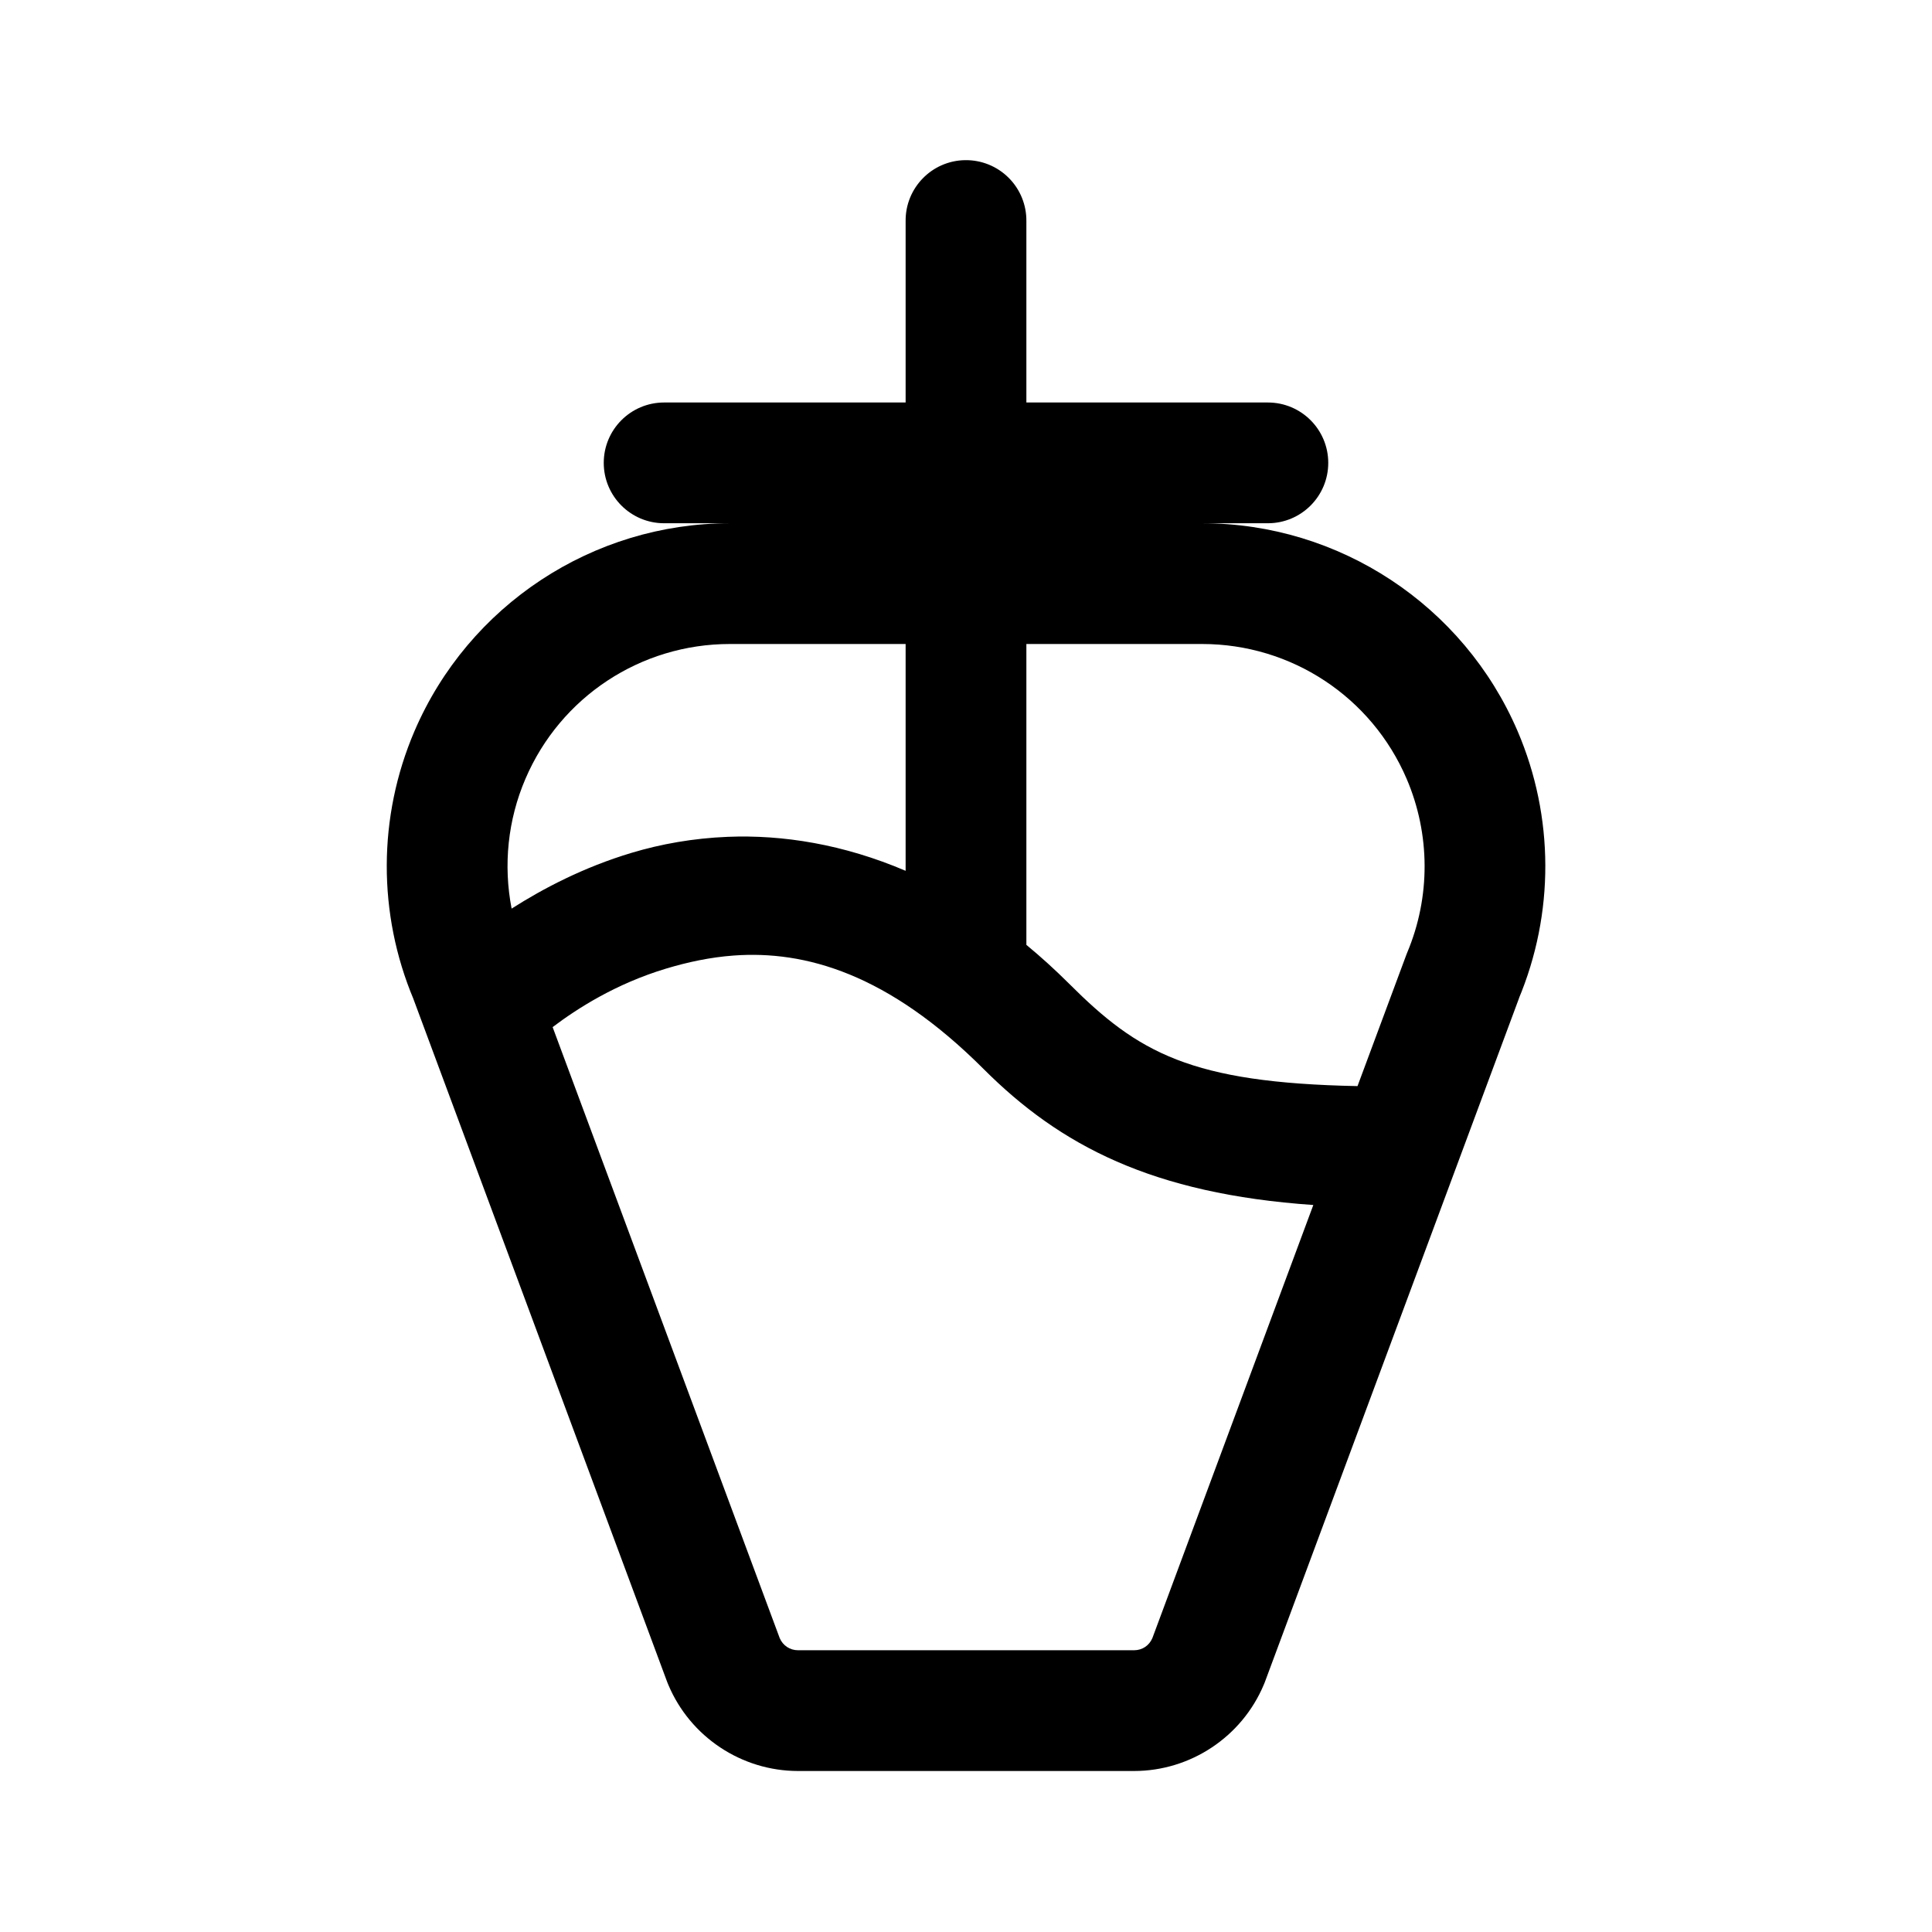
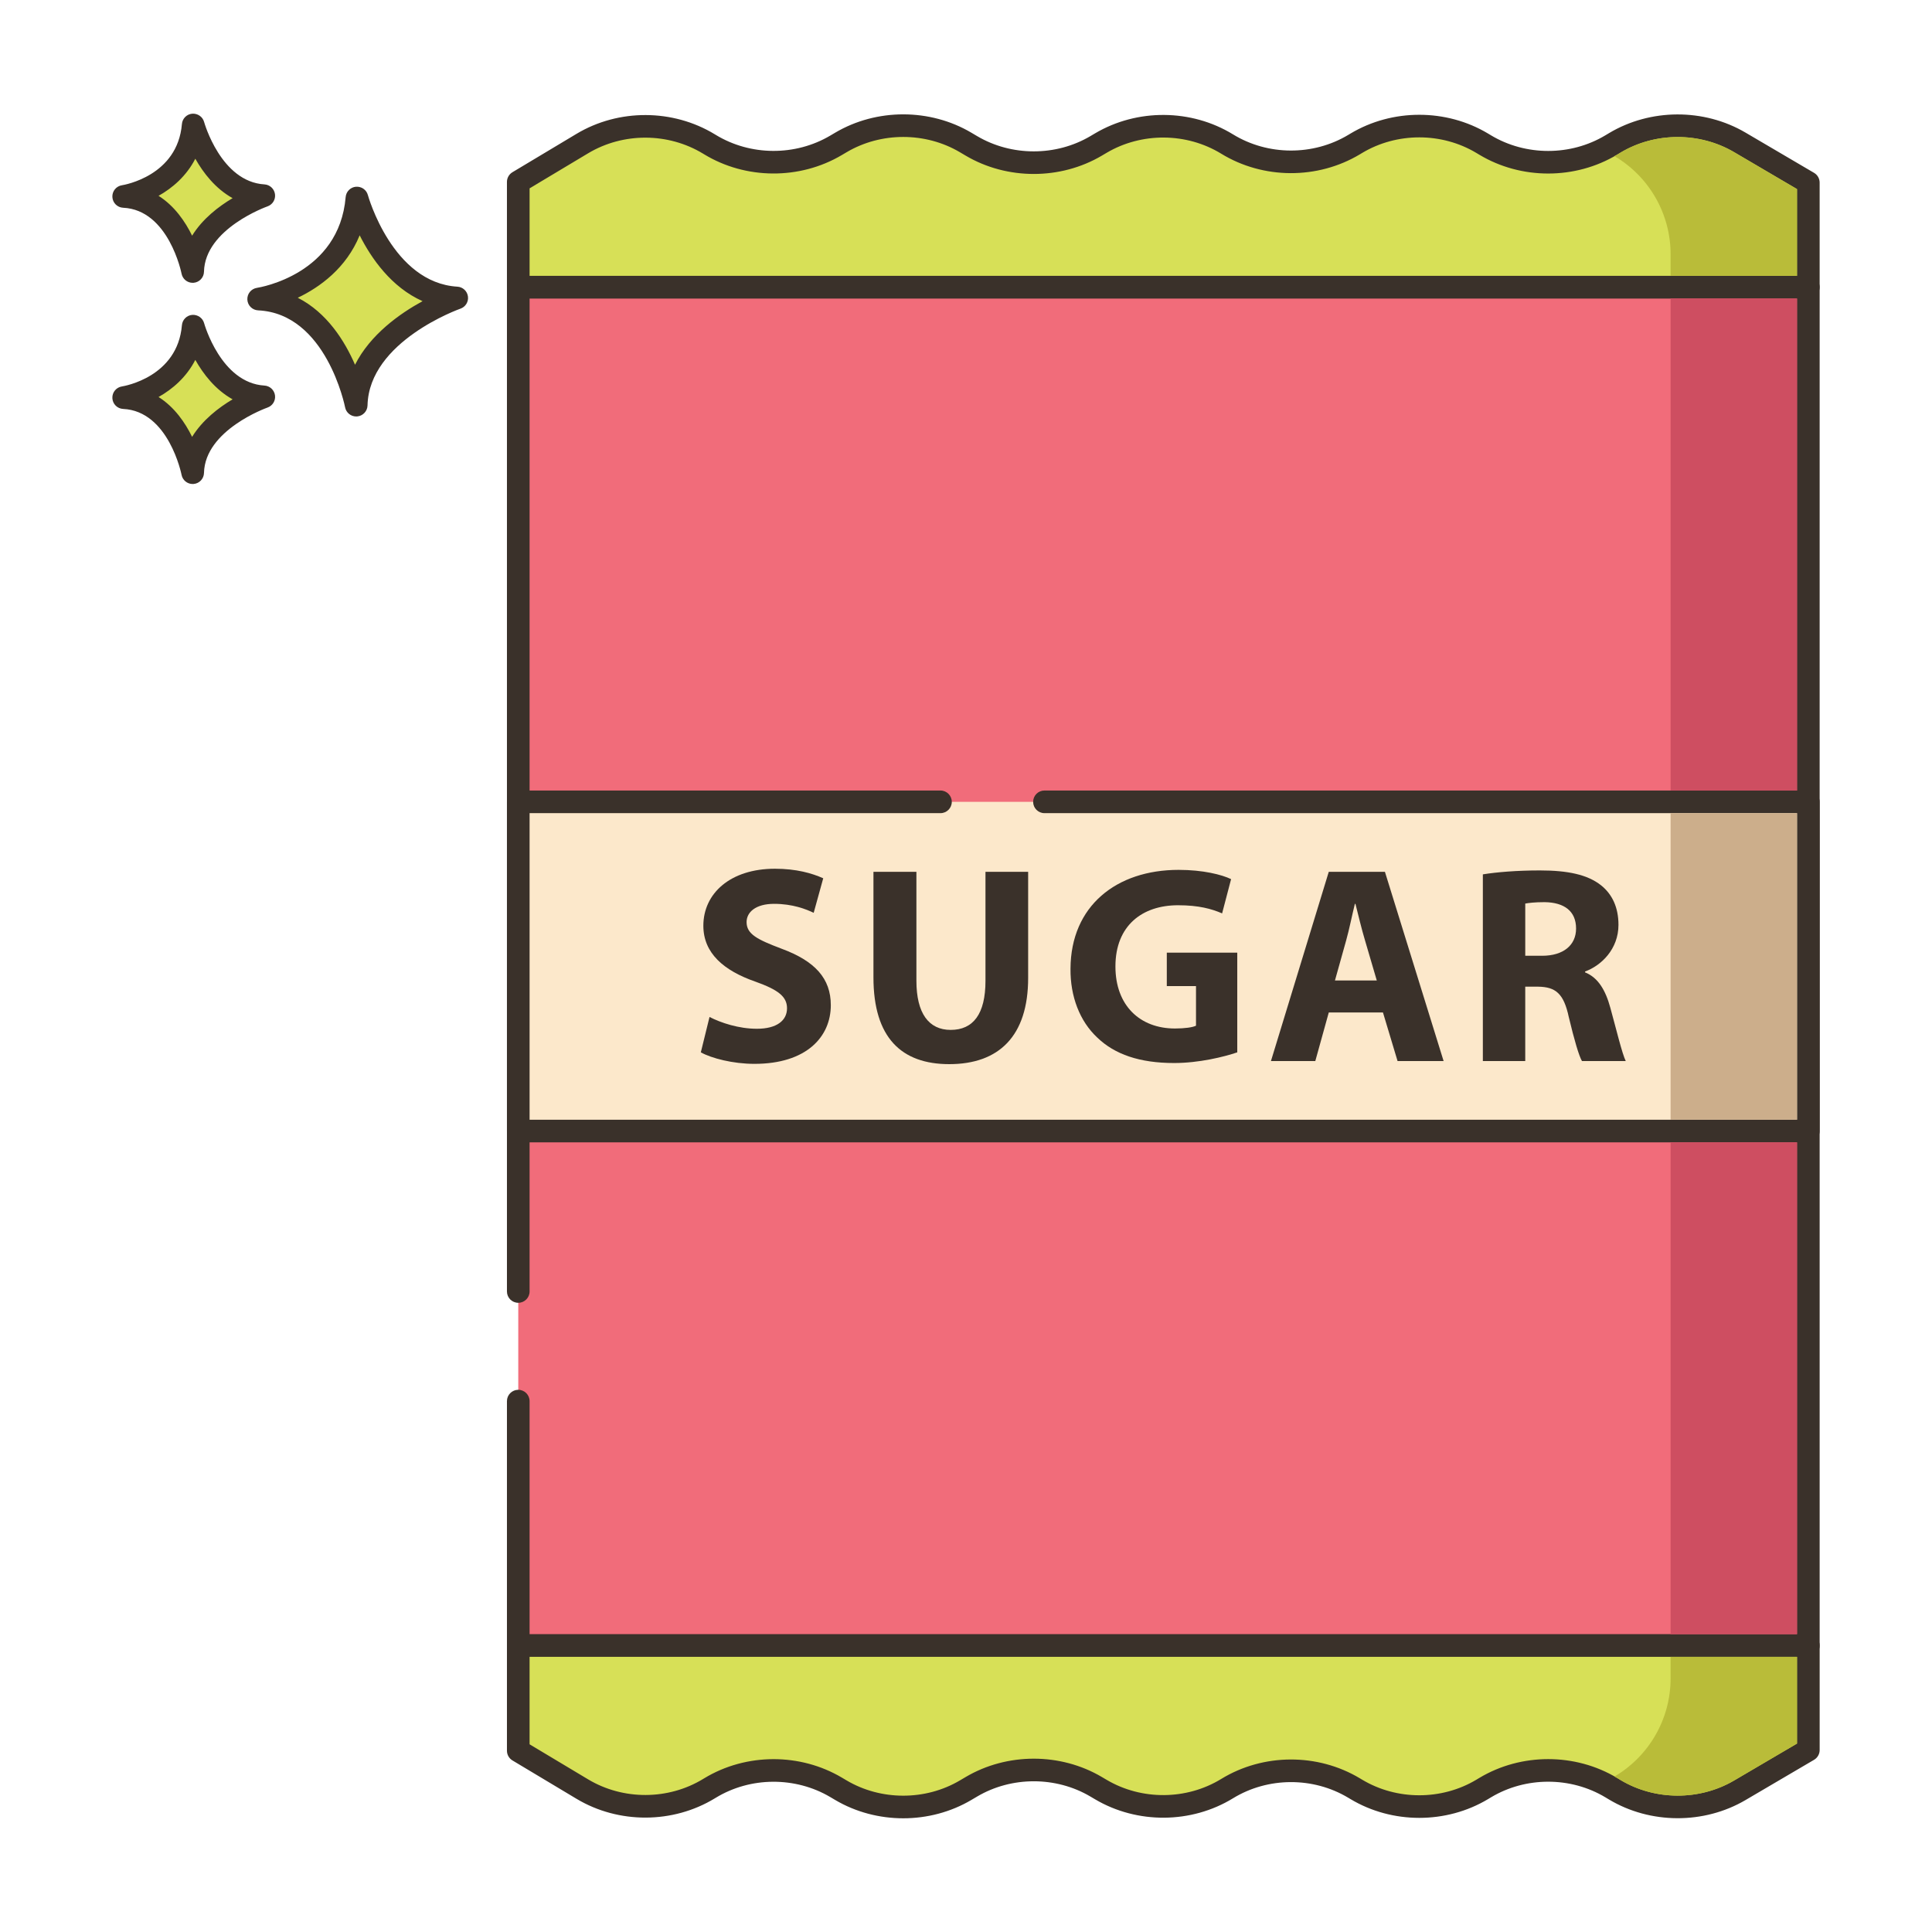
- <svg xmlns="http://www.w3.org/2000/svg" fill="#000000" viewBox="0 0 48 48" width="24px" height="24px">
-   <path d="M 23.977 3.979 A 1.5 1.5 0 0 0 22.5 5.5 L 22.5 10 L 16.5 10 A 1.5 1.5 0 1 0 16.5 13 L 18.133 13 C 14.727 13 11.639 15.037 10.297 18.166 C 9.386 20.293 9.38 22.7 10.277 24.832 L 10.254 24.773 L 16.58 41.799 A 1.5 1.5 0 0 0 16.604 41.857 C 17.148 43.153 18.425 44 19.828 44 L 28.174 44 C 29.578 44 30.854 43.152 31.398 41.857 A 1.5 1.5 0 0 0 31.422 41.799 L 37.75 24.773 L 37.725 24.832 C 38.622 22.7 38.616 20.293 37.705 18.166 C 36.362 15.037 33.273 13 29.867 13 L 31.5 13 A 1.5 1.5 0 1 0 31.5 10 L 25.5 10 L 25.5 5.5 A 1.5 1.5 0 0 0 23.977 3.979 z M 18.133 16 L 22.5 16 L 22.5 21.635 C 20.956 20.975 19.447 20.735 18.076 20.791 C 17.221 20.826 16.418 20.97 15.693 21.188 C 14.499 21.546 13.494 22.075 12.711 22.574 C 12.502 21.497 12.615 20.373 13.055 19.348 C 13.927 17.313 15.919 16 18.133 16 z M 25.5 16 L 29.867 16 C 32.081 16 34.074 17.313 34.947 19.348 C 35.538 20.727 35.543 22.286 34.961 23.668 A 1.5 1.5 0 0 0 34.938 23.727 L 33.727 26.984 C 29.581 26.902 28.277 26.155 26.561 24.439 C 26.209 24.088 25.855 23.768 25.5 23.475 L 25.5 16 z M 18.229 23.74 C 19.998 23.611 22.061 24.182 24.439 26.561 C 26.338 28.459 28.625 29.661 32.629 29.938 L 28.631 40.697 C 28.551 40.885 28.379 41 28.174 41 L 19.828 41 C 19.625 41 19.451 40.884 19.371 40.697 L 13.73 25.518 C 14.333 25.063 15.292 24.442 16.557 24.062 C 17.082 23.905 17.639 23.783 18.229 23.74 z" />
+ <svg xmlns="http://www.w3.org/2000/svg" version="1.1" id="Layer_2" x="0px" y="0px" viewBox="0 0 256 256" style="enable-background:new 0 0 256 256;" xml:space="preserve">
+   <style type="text/css">
+ 	.st0{fill:#3A312A;}
+ 	.st1{fill:#D7E057;}
+ 	.st2{fill:#FCE8CB;}
+ 	.st3{fill:#8AC6DD;}
+ 	.st4{fill-rule:evenodd;clip-rule:evenodd;fill:#FCE8CB;}
+ 	.st5{fill:#F5978A;}
+ 	.st6{fill:#87796F;}
+ 	.st7{fill:#F16C7A;}
+ 	.st8{fill:#68A8BC;}
+ 	.st9{fill:#B9BC39;}
+ 	.st10{fill:#CE4E61;}
+ 	.st11{fill:#6B5B51;}
+ 	.st12{fill:#CCAE8B;}
+ 	.st13{fill-rule:evenodd;clip-rule:evenodd;fill:#F16C7A;}
+ </style>
+   <g>
+     <g>
+       <g>
+         <path class="st1" d="M47.298,26.237c-0.974,11.563-13.025,13.389-13.025,13.389c10.347,0.487,12.925,14.059,12.925,14.059     C47.42,44.009,60.52,39.483,60.52,39.483C50.706,38.896,47.298,26.237,47.298,26.237z" />
+       </g>
+     </g>
+     <g>
+       <g>
+         <path class="st0" d="M60.609,37.986c-8.605-0.515-11.832-12.024-11.864-12.141c-0.19-0.702-0.848-1.156-1.584-1.102     c-0.725,0.066-1.298,0.642-1.359,1.367c-0.86,10.215-11.313,11.964-11.754,12.032c-0.763,0.116-1.313,0.791-1.273,1.561     c0.04,0.771,0.657,1.385,1.428,1.421c9.028,0.425,11.499,12.718,11.523,12.843c0.137,0.711,0.759,1.217,1.472,1.217     c0.042,0,0.084-0.002,0.126-0.005c0.764-0.064,1.357-0.693,1.375-1.46C48.893,45.211,60.89,40.942,61.011,40.9     c0.675-0.234,1.092-0.914,0.994-1.622C61.907,38.569,61.323,38.028,60.609,37.986z M47.043,48.332     c-1.356-3.131-3.708-6.907-7.587-8.877c2.931-1.404,6.409-3.912,8.202-8.272c1.551,3.071,4.2,6.88,8.334,8.723     C52.985,41.545,49.07,44.311,47.043,48.332z" />
+       </g>
+     </g>
+     <g>
+       <g>
+         <path class="st1" d="M25.599,43.218c-0.689,8.179-9.212,9.47-9.212,9.47c7.318,0.345,9.142,9.944,9.142,9.944     c0.156-6.844,9.422-10.045,9.422-10.045C28.01,52.172,25.599,43.218,25.599,43.218z" />
+       </g>
+     </g>
+     <g>
+       <g>
+         <path class="st0" d="M35.04,51.09c-5.766-0.345-7.972-8.186-7.993-8.265c-0.19-0.702-0.86-1.155-1.582-1.102     c-0.726,0.065-1.299,0.643-1.36,1.368c-0.579,6.87-7.647,8.066-7.942,8.113c-0.763,0.116-1.314,0.791-1.273,1.561     c0.04,0.771,0.657,1.385,1.428,1.421c6.035,0.284,7.723,8.645,7.739,8.727c0.135,0.713,0.759,1.22,1.472,1.22     c0.042,0,0.083-0.002,0.125-0.005c0.765-0.063,1.358-0.693,1.376-1.461c0.13-5.709,8.332-8.634,8.412-8.662     c0.677-0.234,1.094-0.913,0.996-1.622C36.34,51.674,35.755,51.132,35.04,51.09z M25.456,57.885     c-0.924-1.886-2.34-3.947-4.447-5.28c1.855-1.041,3.697-2.629,4.871-4.916c1.057,1.874,2.654,3.954,4.941,5.224     C28.971,54.013,26.832,55.652,25.456,57.885z" />
+       </g>
+     </g>
+     <g>
+       <g>
+         <path class="st1" d="M25.599,16.56c-0.689,8.179-9.212,9.471-9.212,9.471c7.318,0.344,9.142,9.944,9.142,9.944     c0.156-6.845,9.422-10.045,9.422-10.045C28.01,25.514,25.599,16.56,25.599,16.56z" />
+       </g>
+     </g>
+     <g>
+       <g>
+         <path class="st0" d="M35.041,24.433c-5.766-0.346-7.972-8.186-7.994-8.265c-0.19-0.702-0.86-1.157-1.582-1.102     c-0.726,0.065-1.299,0.643-1.36,1.368c-0.579,6.87-7.646,8.065-7.942,8.112c-0.763,0.116-1.313,0.791-1.273,1.561     c0.04,0.771,0.657,1.385,1.427,1.421c6.035,0.284,7.724,8.645,7.739,8.727c0.135,0.713,0.759,1.22,1.472,1.22     c0.042,0,0.083-0.002,0.125-0.005c0.765-0.063,1.358-0.693,1.376-1.461c0.13-5.708,8.332-8.633,8.412-8.661     c0.676-0.234,1.094-0.913,0.996-1.622C36.34,25.017,35.755,24.476,35.041,24.433z M25.456,31.228     c-0.924-1.886-2.34-3.947-4.447-5.28c1.856-1.041,3.697-2.63,4.871-4.916c1.057,1.874,2.654,3.954,4.941,5.224     C28.972,27.355,26.832,28.995,25.456,31.228z" />
+       </g>
+     </g>
+     <g>
+       <g>
+         <rect x="68.673" y="38.049" class="st7" width="170.94" height="180.019" />
+       </g>
+     </g>
+     <g>
+       <g>
+         <path class="st0" d="M239.613,36.549H68.673c-0.829,0-1.5,0.672-1.5,1.5v133.078c0,0.828,0.671,1.5,1.5,1.5     c0.829,0,1.5-0.672,1.5-1.5V39.549h167.94v177.02H70.173v-30.912c0-0.828-0.671-1.5-1.5-1.5c-0.829,0-1.5,0.672-1.5,1.5v32.412     c0,0.828,0.671,1.5,1.5,1.5h170.94c0.828,0,1.5-0.672,1.5-1.5V38.049C241.113,37.221,240.441,36.549,239.613,36.549z" />
+       </g>
+     </g>
+     <g>
+       <g>
+         <rect x="68.673" y="106.247" class="st2" width="170.94" height="43.624" />
+       </g>
+     </g>
+     <g>
+       <g>
+         <path class="st0" d="M239.613,104.747H138.397c-0.828,0-1.5,0.672-1.5,1.5s0.672,1.5,1.5,1.5h99.716v40.623H70.173v-40.623     h54.444c0.829,0,1.5-0.672,1.5-1.5s-0.671-1.5-1.5-1.5H68.673c-0.829,0-1.5,0.672-1.5,1.5v43.623c0,0.828,0.671,1.5,1.5,1.5     h170.94c0.828,0,1.5-0.672,1.5-1.5v-43.623C241.113,105.419,240.441,104.747,239.613,104.747z" />
+       </g>
+     </g>
+     <g>
+       <g>
+         <path class="st1" d="M230.533,18.865c-5.052-2.967-11.545-2.94-16.568,0.068l-0.481,0.288c-5.064,3.033-11.618,3.033-16.683,0     l-0.399-0.239c-5.064-3.033-11.618-3.033-16.683,0l-0.305,0.183c-5.112,3.062-11.736,3.031-16.813-0.079     c-5.05-3.093-11.635-3.142-16.74-0.124l-0.615,0.364c-5.032,2.975-11.509,2.974-16.54-0.003l-0.748-0.443     c-5.03-2.978-11.508-2.979-16.539-0.003l-0.645,0.381c-5.09,3.01-11.652,2.971-16.699-0.099l-0.139-0.084     c-5.073-3.085-11.676-3.107-16.773-0.054l-8.492,5.085v13.942h170.94V24.197L230.533,18.865z" />
+       </g>
+     </g>
+     <g>
+       <g>
+         <path class="st0" d="M240.373,22.903l-9.08-5.331c-5.512-3.238-12.615-3.209-18.098,0.074l-0.001,0.001l-0.479,0.287     c-4.6,2.756-10.543,2.755-15.141,0.001l-0.4-0.24c-5.534-3.314-12.688-3.313-18.223-0.001l-0.307,0.184     c-4.65,2.786-10.64,2.758-15.26-0.071c-5.523-3.385-12.702-3.438-18.285-0.136l-0.616,0.364     c-4.561,2.696-10.452,2.695-15.013-0.003l-0.748-0.442c-5.487-3.247-12.578-3.25-18.066-0.003l-0.645,0.381     c-4.623,2.735-10.572,2.699-15.161-0.092l-0.134-0.081c-5.553-3.377-12.746-3.402-18.323-0.061l-8.492,5.086     c-0.453,0.271-0.729,0.76-0.729,1.287V38.05c0,0.828,0.671,1.5,1.5,1.5h170.94c0.828,0,1.5-0.672,1.5-1.5V24.197     C241.113,23.665,240.832,23.173,240.373,22.903z M238.113,36.55H70.173V24.957l7.762-4.648     c4.635-2.776,10.609-2.758,15.227,0.052l0.134,0.081c5.518,3.356,12.678,3.4,18.242,0.108l0.645-0.381     c4.56-2.696,10.453-2.695,15.012,0.003l0.748,0.442c5.487,3.247,12.579,3.249,18.066,0.004l0.616-0.364     c4.64-2.743,10.604-2.7,15.192,0.111c5.56,3.404,12.771,3.438,18.366,0.088l0.307-0.184c4.599-2.756,10.543-2.755,15.14-0.001     l0.4,0.24c5.535,3.314,12.688,3.315,18.226-0.001l0.479-0.287c4.555-2.728,10.457-2.753,15.037-0.062l8.34,4.896V36.55z" />
+       </g>
+     </g>
+     <g>
+       <g>
+         <path class="st1" d="M68.673,218.038v13.942l8.492,5.085c5.097,3.053,11.7,3.031,16.773-0.054l0.139-0.084     c5.047-3.07,11.609-3.108,16.699-0.099l0.645,0.381c5.031,2.976,11.509,2.975,16.539-0.003l0.748-0.443     c5.03-2.977,11.508-2.978,16.54-0.002l0.615,0.363c5.105,3.019,11.689,2.97,16.74-0.123c5.077-3.11,11.701-3.141,16.813-0.079     l0.305,0.183c5.064,3.033,11.618,3.033,16.683,0l0.399-0.239c5.064-3.033,11.618-3.033,16.683,0l0.481,0.288     c5.023,3.008,11.515,3.035,16.568,0.068l9.08-5.331v-13.853H68.673z" />
+       </g>
+     </g>
+     <g>
+       <g>
+         <path class="st0" d="M239.613,216.538H68.673c-0.829,0-1.5,0.672-1.5,1.5v13.941c0,0.527,0.277,1.016,0.729,1.287l8.492,5.086     c5.578,3.341,12.771,3.317,18.318-0.058l0.144-0.087c4.584-2.787,10.532-2.822,15.156-0.089l0.644,0.381     c2.744,1.623,5.887,2.434,9.031,2.434c3.145,0,6.291-0.813,9.035-2.437l0.75-0.442c4.559-2.698,10.452-2.7,15.013-0.002     l0.614,0.362c5.586,3.303,12.763,3.249,18.286-0.135c4.62-2.828,10.608-2.856,15.261-0.07l0.305,0.182     c5.536,3.315,12.689,3.316,18.226-0.001l0.396-0.238c4.6-2.756,10.544-2.755,15.142-0.001l0.481,0.289     c5.48,3.281,12.583,3.313,18.098,0.075l9.08-5.331c0.458-0.27,0.74-0.762,0.74-1.294v-13.853     C241.113,217.21,240.441,216.538,239.613,216.538z M238.113,231.032l-8.34,4.896c-4.581,2.689-10.481,2.666-15.036-0.062     l-0.481-0.289c-5.535-3.314-12.689-3.315-18.227,0.001l-0.396,0.238c-4.6,2.756-10.543,2.755-15.143-0.001l-0.305-0.182     c-5.596-3.352-12.807-3.318-18.367,0.087c-4.591,2.812-10.552,2.855-15.193,0.11l-0.614-0.362     c-5.487-3.246-12.578-3.244-18.066,0.003l-0.75,0.442c-4.559,2.698-10.451,2.699-15.012,0.003l-0.644-0.381     c-2.751-1.627-5.893-2.439-9.033-2.439c-3.21,0-6.418,0.85-9.205,2.545l-0.144,0.087c-4.613,2.806-10.587,2.826-15.223,0.049     l-7.762-4.648v-11.592h167.94V231.032z" />
+       </g>
+     </g>
+     <g>
+       <g>
+         <path class="st0" d="M103.577,125.715c-3.236-1.228-4.65-1.935-4.65-3.534c0-1.302,1.19-2.418,3.645-2.418     c2.456,0,4.241,0.707,5.246,1.19l1.264-4.576c-1.487-0.669-3.571-1.265-6.398-1.265c-5.915,0-9.486,3.273-9.486,7.551     c0,3.646,2.716,5.952,6.882,7.404c3.013,1.079,4.204,1.971,4.204,3.534c0,1.636-1.377,2.715-3.981,2.715     c-2.418,0-4.762-0.781-6.287-1.562l-1.153,4.688c1.414,0.782,4.241,1.524,7.105,1.524c6.882,0,10.119-3.571,10.119-7.775     C110.087,129.658,108.004,127.352,103.577,125.715z" />
+       </g>
+     </g>
+     <g>
+       <g>
+         <path class="st0" d="M130.581,115.522v14.435c0,4.426-1.637,6.51-4.613,6.51c-2.902,0-4.539-2.195-4.539-6.51v-14.435h-5.692     v13.988c0,7.998,3.72,11.495,10.044,11.495c6.547,0,10.454-3.682,10.454-11.421v-14.062H130.581z" />
+       </g>
+     </g>
+     <g>
+       <g>
+         <path class="st0" d="M154.607,126.236v4.428h3.87v5.245c-0.446,0.224-1.489,0.372-2.79,0.372c-4.651,0-7.887-3.051-7.887-8.221     c0-5.432,3.571-8.11,8.296-8.11c2.752,0,4.464,0.483,5.84,1.079l1.19-4.54c-1.228-0.594-3.72-1.227-6.956-1.227     c-8.221,0-14.286,4.762-14.323,13.095c-0.037,3.682,1.228,6.956,3.534,9.113c2.306,2.233,5.617,3.386,10.193,3.386     c3.31,0,6.622-0.819,8.37-1.414v-13.207H154.607z" />
+       </g>
+     </g>
+     <g>
+       <g>
+         <path class="st0" d="M183.51,115.522h-7.441l-7.663,25.074h5.878l1.786-6.436h7.18l1.935,6.436h6.101L183.51,115.522z      M176.888,129.919l1.488-5.319c0.409-1.452,0.782-3.349,1.153-4.836h0.075c0.372,1.487,0.819,3.348,1.265,4.836l1.562,5.319     H176.888z" />
+       </g>
+     </g>
+     <g>
+       <g>
+         <path class="st0" d="M213.376,133.528c-0.631-2.306-1.599-3.98-3.348-4.687v-0.112c2.157-0.781,4.427-2.976,4.427-6.176     c0-2.306-0.819-4.055-2.306-5.245c-1.786-1.413-4.39-1.972-8.111-1.972c-3.013,0-5.729,0.224-7.552,0.522v24.738h5.617v-9.857     h1.712c2.306,0.036,3.385,0.892,4.055,4.017c0.743,3.088,1.34,5.133,1.748,5.84h5.803     C214.939,139.629,214.158,136.355,213.376,133.528z M204.337,126.645h-2.233v-6.919c0.41-0.074,1.19-0.186,2.567-0.186     c2.605,0.037,4.167,1.19,4.167,3.498C208.838,125.232,207.164,126.645,204.337,126.645z" />
+       </g>
+     </g>
+     <g>
+       <g>
+         <rect x="221.363" y="151.369" class="st10" width="16.75" height="65.17" />
+       </g>
+     </g>
+     <g>
+       <g>
+         <rect x="221.363" y="39.549" class="st10" width="16.75" height="65.2" />
+       </g>
+     </g>
+     <g>
+       <g>
+         <rect x="221.363" y="107.749" class="st12" width="16.75" height="40.62" />
+       </g>
+     </g>
+     <g>
+       <g>
+         <path class="st9" d="M229.773,20.159c-4.58-2.69-10.48-2.67-15.04,0.06l-0.48,0.29c-0.11,0.07-0.22,0.13-0.33,0.18     c4.609,2.708,7.44,7.653,7.44,12.999v2.862h16.75v-11.49L229.773,20.159z" />
+       </g>
+     </g>
+     <g>
+       <g>
+         <path class="st9" d="M221.363,219.539v2.861c0,5.345-2.831,10.291-7.44,12.999c0.11,0.05,0.22,0.12,0.33,0.18l0.48,0.29     c4.56,2.73,10.46,2.75,15.04,0.06l8.34-4.9v-11.49H221.363z" />
+       </g>
+     </g>
+   </g>
</svg>
